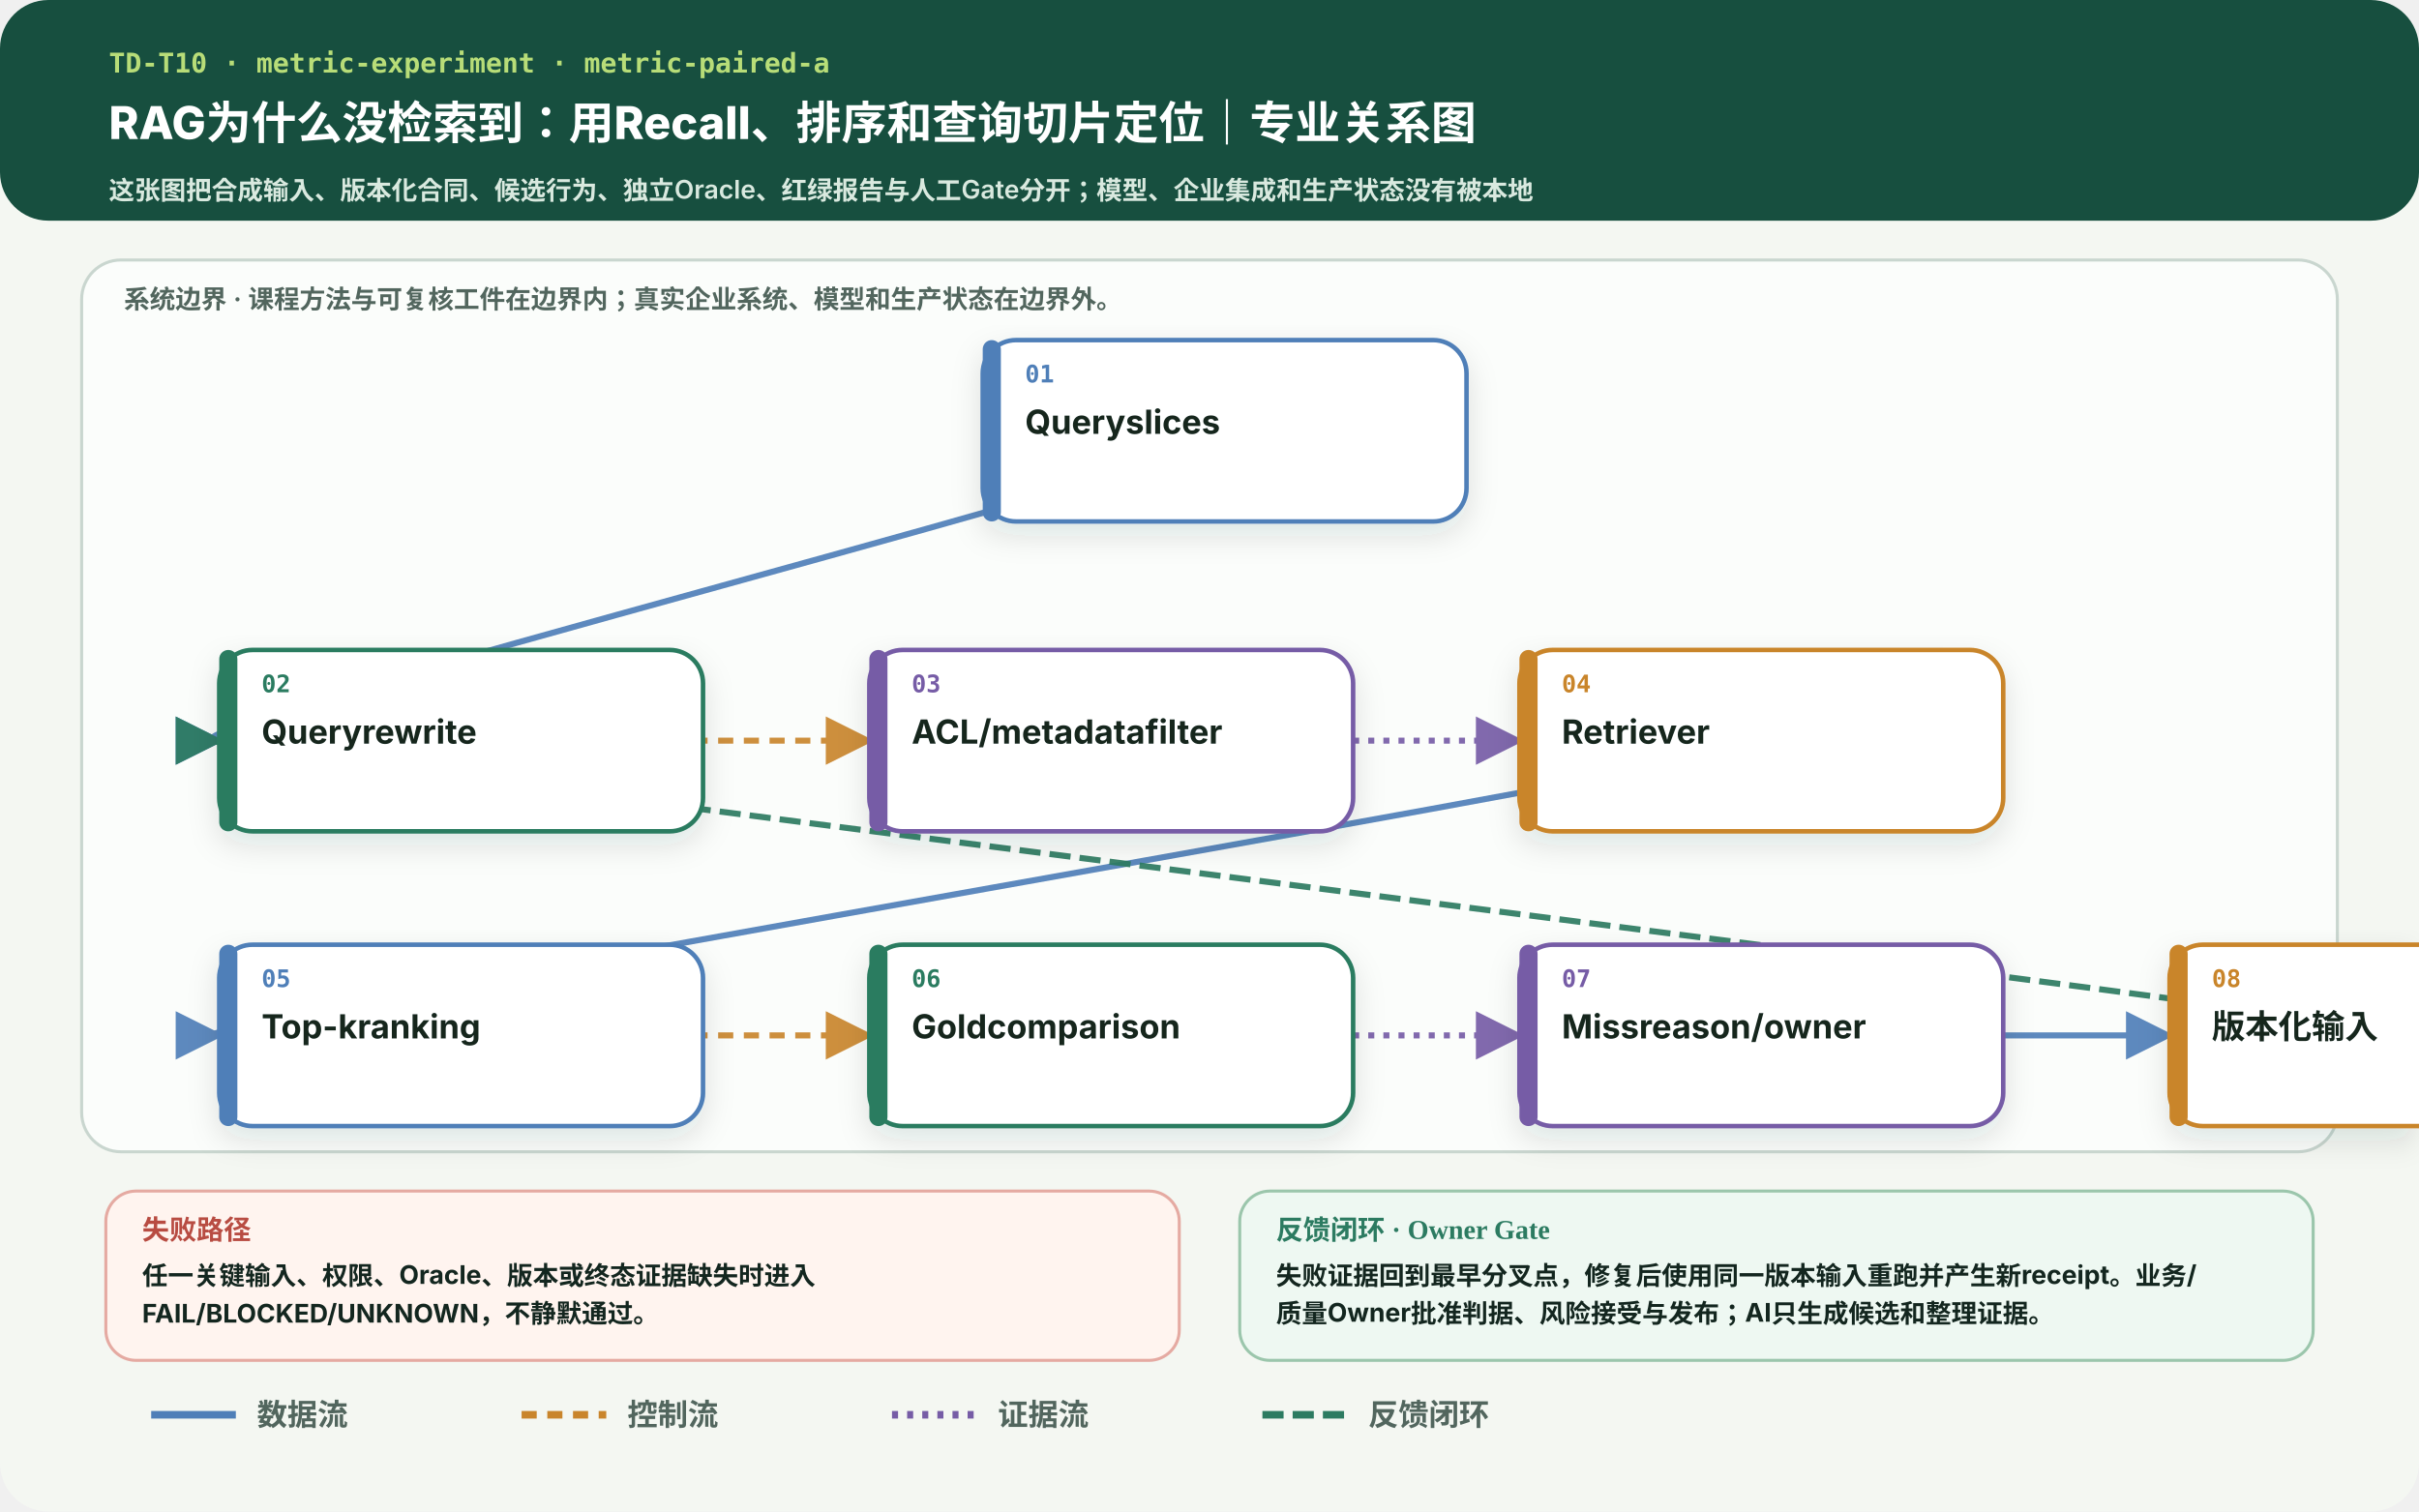
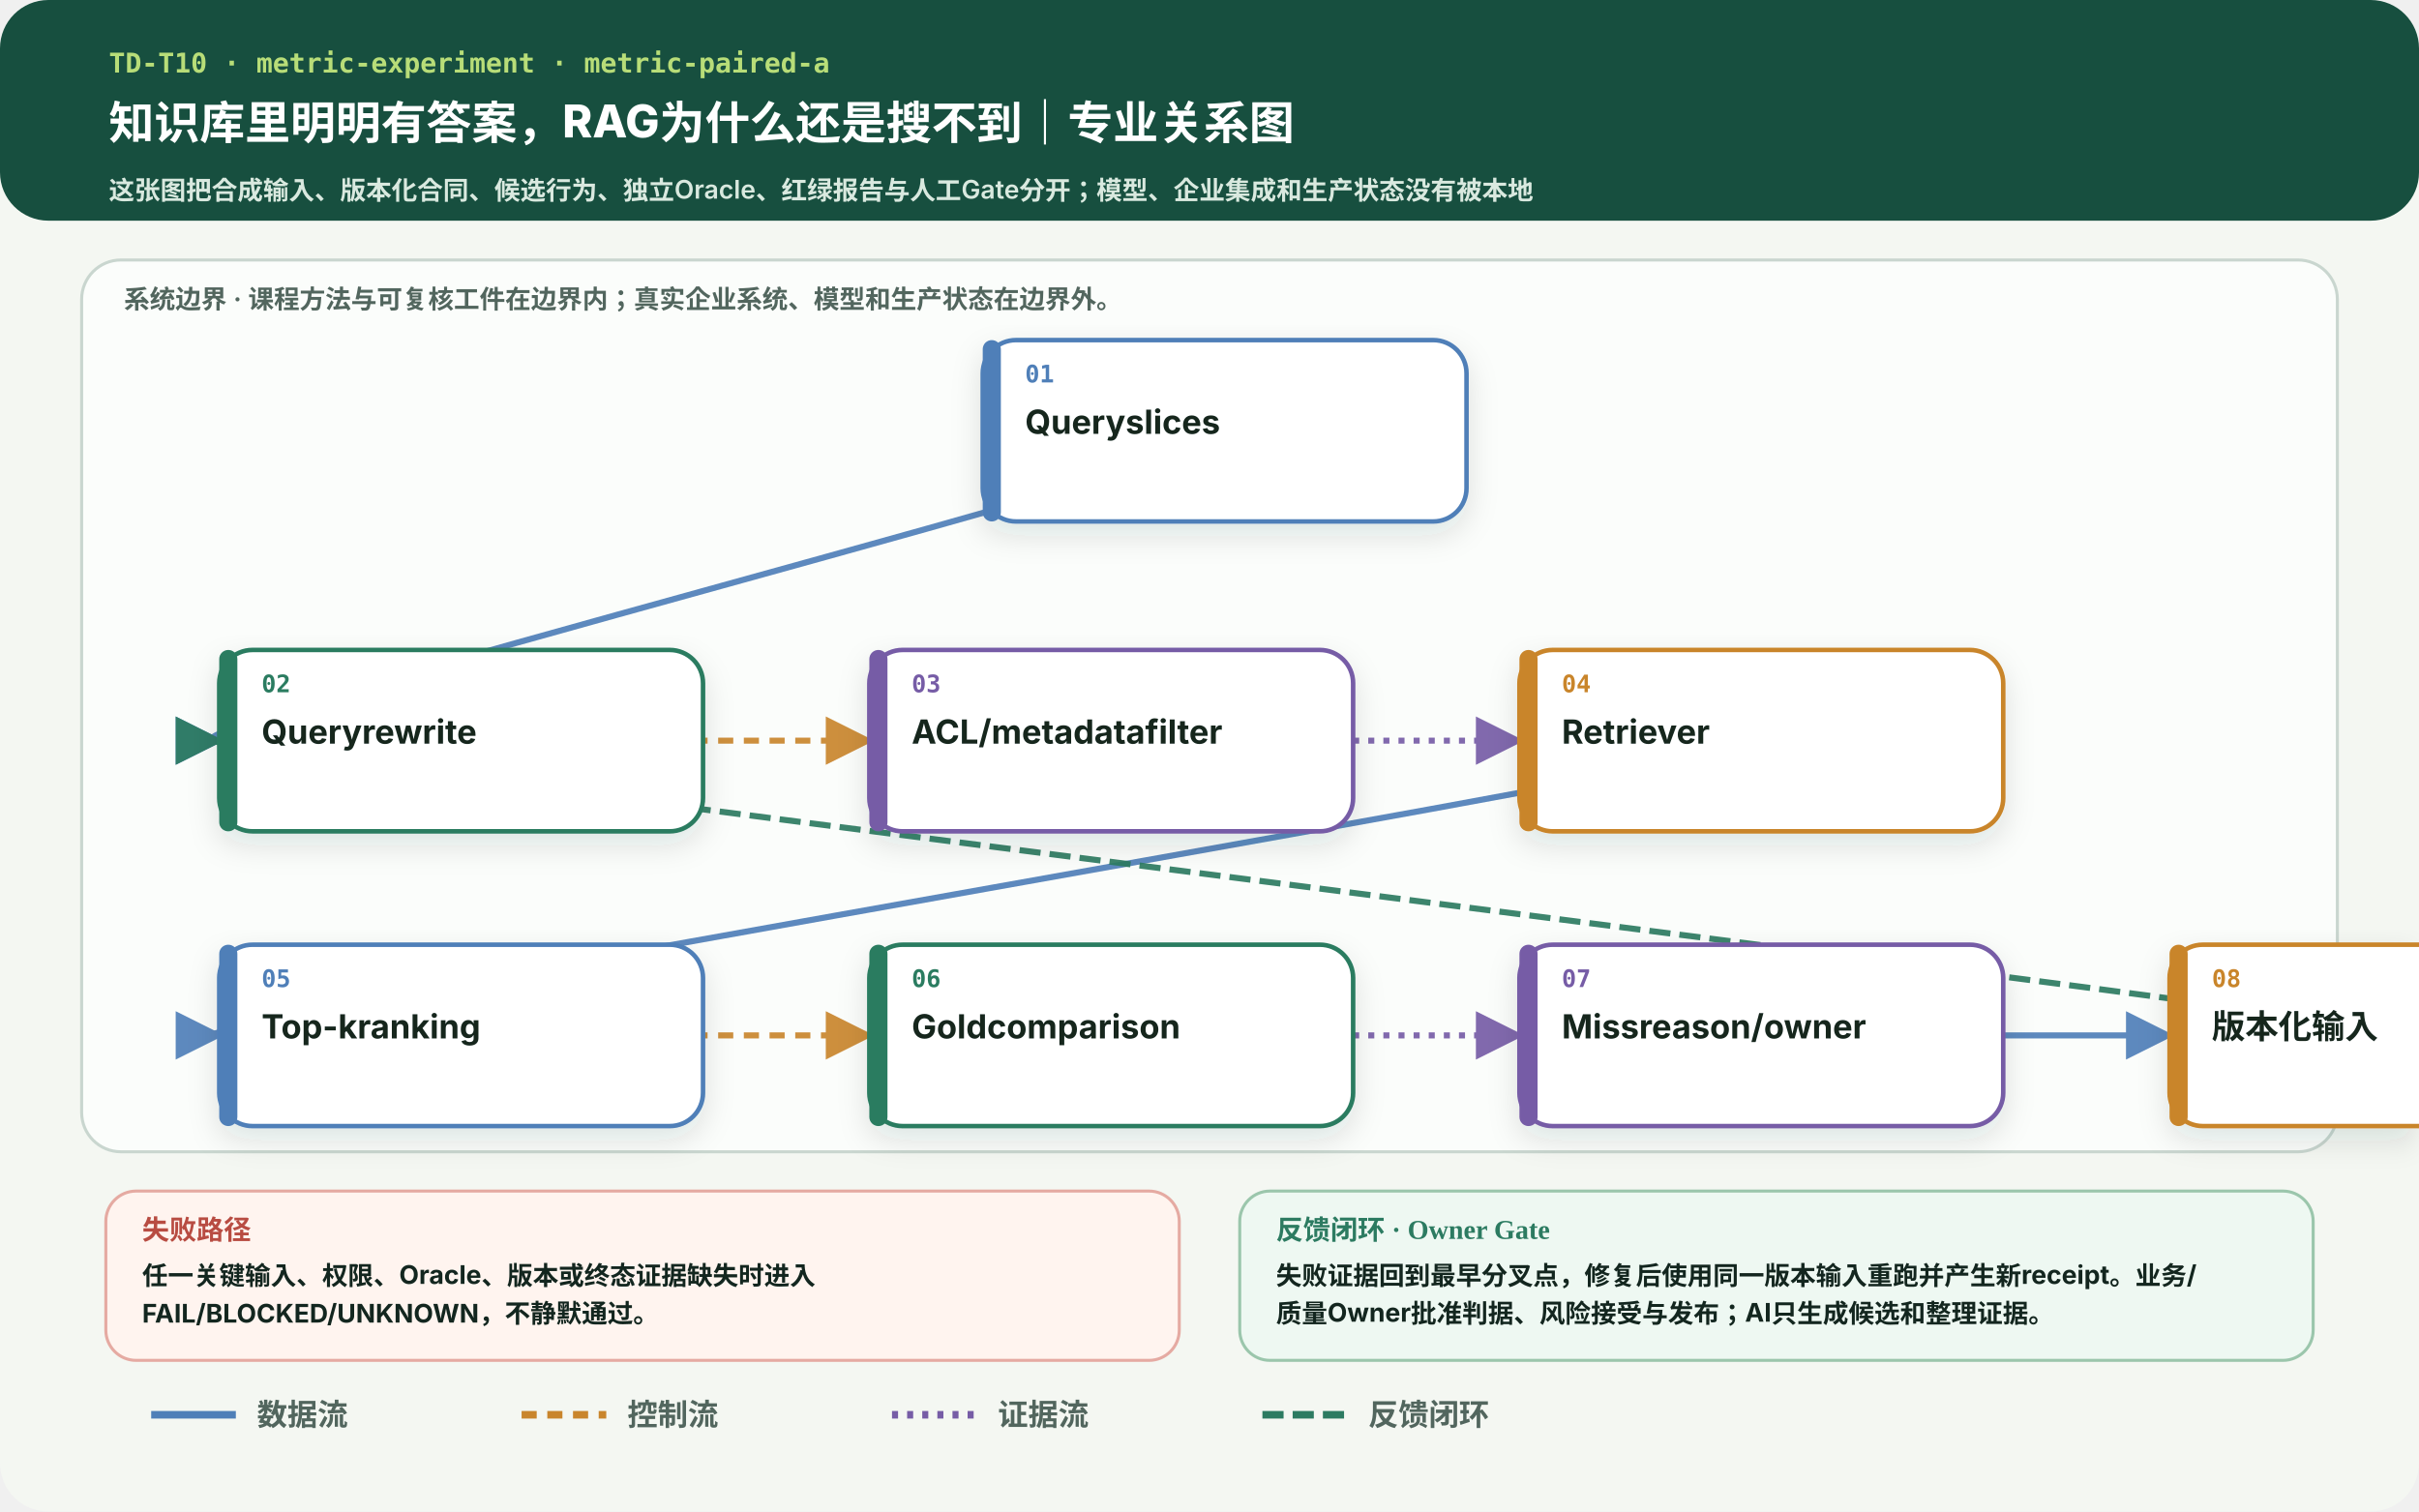
<svg xmlns="http://www.w3.org/2000/svg" role="img" aria-labelledby="title desc" viewBox="0 0 1600 1000" width="1600" height="1000">
  <defs>
    <filter id="shadow" x="-15%" y="-15%" width="130%" height="140%">
      <feDropShadow dx="0" dy="8" stdDeviation="10" flood-color="#173f32" flood-opacity="0.12" />
    </filter>
    <marker id="arrow-data" viewBox="0 0 10 10" refX="9" refY="5" markerWidth="8" markerHeight="8" orient="auto-start-reverse">
      <path d="M 0 0 L 10 5 L 0 10 z" fill="#4f7fb8" />
    </marker>
    <marker id="arrow-control" viewBox="0 0 10 10" refX="9" refY="5" markerWidth="8" markerHeight="8" orient="auto-start-reverse">
      <path d="M 0 0 L 10 5 L 0 10 z" fill="#c9852c" />
    </marker>
    <marker id="arrow-evidence" viewBox="0 0 10 10" refX="9" refY="5" markerWidth="8" markerHeight="8" orient="auto-start-reverse">
      <path d="M 0 0 L 10 5 L 0 10 z" fill="#765ca6" />
    </marker>
    <marker id="arrow-feedback" viewBox="0 0 10 10" refX="9" refY="5" markerWidth="8" markerHeight="8" orient="auto-start-reverse">
      <path d="M 0 0 L 10 5 L 0 10 z" fill="#2c7b61" />
    </marker>
  </defs>
  <rect width="1600" height="1000" rx="32" fill="#f4f7f2" />
  <rect x="0" y="0" width="1600" height="146" rx="32" fill="#174f3f" />
  <text x="72" y="48" font-family="ui-monospace,SFMono-Regular,Menlo,monospace" font-size="18" font-weight="800" fill="#b8dd78">TD-T10 · metric-experiment · metric-paired-a</text>
-   <text x="72" y="92" text-anchor="start" font-family="-apple-system,BlinkMacSystemFont,'Segoe UI','PingFang SC',sans-serif" font-size="30" font-weight="800" fill="#ffffff">RAG为什么没检索到：用Recall、排序和查询切片定位｜专业关系图</text>
+   <text x="72" y="92" text-anchor="start" font-family="-apple-system,BlinkMacSystemFont,'Segoe UI','PingFang SC',sans-serif" font-size="30" font-weight="800" fill="#ffffff">知识库里明明有答案，RAG为什么还是搜不到｜专业关系图</text>
  <text x="72" y="132" text-anchor="start" font-family="-apple-system,BlinkMacSystemFont,'Segoe UI','PingFang SC',sans-serif" font-size="17" font-weight="600" fill="#d9e9df">这张图把合成输入、版本化合同、候选行为、独立Oracle、红绿报告与人工Gate分开；模型、企业集成和生产状态没有被本地</text>
  <rect x="54" y="172" width="1492" height="590" rx="26" fill="#fbfdfb" stroke="#c9d6cf" stroke-width="2" />
  <text x="82" y="204" font-size="17" font-weight="800" fill="#52665e">系统边界 · 课程方法与可复核工件在边界内；真实企业系统、模型和生产状态在边界外。</text>
  <path d="M 810 285 C 885 285, 70 490, 145 490" fill="none" stroke="#4f7fb8" stroke-width="4" stroke-dasharray="" marker-end="url(#arrow-data)" opacity="0.92" />
  <path d="M 305 490 C 380 490, 500 490, 575 490" fill="none" stroke="#c9852c" stroke-width="4" stroke-dasharray="10 7" marker-end="url(#arrow-control)" opacity="0.92" />
  <path d="M 735 490 C 810 490, 930 490, 1005 490" fill="none" stroke="#765ca6" stroke-width="4" stroke-dasharray="4 6" marker-end="url(#arrow-evidence)" opacity="0.92" />
  <path d="M 1165 490 C 1240 490, 70 685, 145 685" fill="none" stroke="#4f7fb8" stroke-width="4" stroke-dasharray="" marker-end="url(#arrow-data)" opacity="0.92" />
  <path d="M 305 685 C 380 685, 500 685, 575 685" fill="none" stroke="#c9852c" stroke-width="4" stroke-dasharray="10 7" marker-end="url(#arrow-control)" opacity="0.92" />
  <path d="M 735 685 C 810 685, 930 685, 1005 685" fill="none" stroke="#765ca6" stroke-width="4" stroke-dasharray="4 6" marker-end="url(#arrow-evidence)" opacity="0.92" />
  <path d="M 1165 685 C 1240 685, 1360 685, 1435 685" fill="none" stroke="#4f7fb8" stroke-width="4" stroke-dasharray="" marker-end="url(#arrow-data)" opacity="0.92" />
  <path d="M 1595 685 C 1670 685, 70 490, 145 490" fill="none" stroke="#2c7b61" stroke-width="4" stroke-dasharray="14 6" marker-end="url(#arrow-feedback)" opacity="0.92" />
  <g filter="url(#shadow)">
    <rect x="650" y="225" width="320" height="120" rx="22" fill="#ffffff" stroke="#4f7fb8" stroke-width="3" />
    <rect x="650" y="225" width="12" height="120" rx="6" fill="#4f7fb8" />
    <text x="678" y="253" font-family="ui-monospace,SFMono-Regular,Menlo,monospace" font-size="16" font-weight="800" fill="#4f7fb8">01</text>
    <text x="678" y="287" text-anchor="start" font-family="-apple-system,BlinkMacSystemFont,'Segoe UI','PingFang SC',sans-serif" font-size="22" font-weight="700" fill="#13261f">Queryslices</text>
  </g>
  <g filter="url(#shadow)">
    <rect x="145" y="430" width="320" height="120" rx="22" fill="#ffffff" stroke="#2c7b61" stroke-width="3" />
    <rect x="145" y="430" width="12" height="120" rx="6" fill="#2c7b61" />
    <text x="173" y="458" font-family="ui-monospace,SFMono-Regular,Menlo,monospace" font-size="16" font-weight="800" fill="#2c7b61">02</text>
    <text x="173" y="492" text-anchor="start" font-family="-apple-system,BlinkMacSystemFont,'Segoe UI','PingFang SC',sans-serif" font-size="22" font-weight="700" fill="#13261f">Queryrewrite</text>
  </g>
  <g filter="url(#shadow)">
    <rect x="575" y="430" width="320" height="120" rx="22" fill="#ffffff" stroke="#765ca6" stroke-width="3" />
    <rect x="575" y="430" width="12" height="120" rx="6" fill="#765ca6" />
    <text x="603" y="458" font-family="ui-monospace,SFMono-Regular,Menlo,monospace" font-size="16" font-weight="800" fill="#765ca6">03</text>
    <text x="603" y="492" text-anchor="start" font-family="-apple-system,BlinkMacSystemFont,'Segoe UI','PingFang SC',sans-serif" font-size="22" font-weight="700" fill="#13261f">ACL/metadatafilter</text>
  </g>
  <g filter="url(#shadow)">
    <rect x="1005" y="430" width="320" height="120" rx="22" fill="#ffffff" stroke="#c9852c" stroke-width="3" />
    <rect x="1005" y="430" width="12" height="120" rx="6" fill="#c9852c" />
    <text x="1033" y="458" font-family="ui-monospace,SFMono-Regular,Menlo,monospace" font-size="16" font-weight="800" fill="#c9852c">04</text>
    <text x="1033" y="492" text-anchor="start" font-family="-apple-system,BlinkMacSystemFont,'Segoe UI','PingFang SC',sans-serif" font-size="22" font-weight="700" fill="#13261f">Retriever</text>
  </g>
  <g filter="url(#shadow)">
    <rect x="145" y="625" width="320" height="120" rx="22" fill="#ffffff" stroke="#4f7fb8" stroke-width="3" />
    <rect x="145" y="625" width="12" height="120" rx="6" fill="#4f7fb8" />
    <text x="173" y="653" font-family="ui-monospace,SFMono-Regular,Menlo,monospace" font-size="16" font-weight="800" fill="#4f7fb8">05</text>
    <text x="173" y="687" text-anchor="start" font-family="-apple-system,BlinkMacSystemFont,'Segoe UI','PingFang SC',sans-serif" font-size="22" font-weight="700" fill="#13261f">Top-kranking</text>
  </g>
  <g filter="url(#shadow)">
    <rect x="575" y="625" width="320" height="120" rx="22" fill="#ffffff" stroke="#2c7b61" stroke-width="3" />
    <rect x="575" y="625" width="12" height="120" rx="6" fill="#2c7b61" />
    <text x="603" y="653" font-family="ui-monospace,SFMono-Regular,Menlo,monospace" font-size="16" font-weight="800" fill="#2c7b61">06</text>
    <text x="603" y="687" text-anchor="start" font-family="-apple-system,BlinkMacSystemFont,'Segoe UI','PingFang SC',sans-serif" font-size="22" font-weight="700" fill="#13261f">Goldcomparison</text>
  </g>
  <g filter="url(#shadow)">
    <rect x="1005" y="625" width="320" height="120" rx="22" fill="#ffffff" stroke="#765ca6" stroke-width="3" />
    <rect x="1005" y="625" width="12" height="120" rx="6" fill="#765ca6" />
    <text x="1033" y="653" font-family="ui-monospace,SFMono-Regular,Menlo,monospace" font-size="16" font-weight="800" fill="#765ca6">07</text>
    <text x="1033" y="687" text-anchor="start" font-family="-apple-system,BlinkMacSystemFont,'Segoe UI','PingFang SC',sans-serif" font-size="22" font-weight="700" fill="#13261f">Missreason/owner</text>
  </g>
  <g filter="url(#shadow)">
    <rect x="1435" y="625" width="320" height="120" rx="22" fill="#ffffff" stroke="#c9852c" stroke-width="3" />
    <rect x="1435" y="625" width="12" height="120" rx="6" fill="#c9852c" />
    <text x="1463" y="653" font-family="ui-monospace,SFMono-Regular,Menlo,monospace" font-size="16" font-weight="800" fill="#c9852c">08</text>
    <text x="1463" y="687" text-anchor="start" font-family="-apple-system,BlinkMacSystemFont,'Segoe UI','PingFang SC',sans-serif" font-size="22" font-weight="700" fill="#13261f">版本化输入</text>
  </g>
  <g transform="translate(70 788)">
    <rect width="710" height="112" rx="20" fill="#fff4ef" stroke="#e5aaa2" stroke-width="2" />
    <text x="24" y="32" font-size="18" font-weight="900" fill="#b84c42">失败路径</text>
    <text x="24" y="62" text-anchor="start" font-family="-apple-system,BlinkMacSystemFont,'Segoe UI','PingFang SC',sans-serif" font-size="17" font-weight="650" fill="#13261f">任一关键输入、权限、Oracle、版本或终态证据缺失时进入</text>
    <text x="24" y="87" text-anchor="start" font-family="-apple-system,BlinkMacSystemFont,'Segoe UI','PingFang SC',sans-serif" font-size="17" font-weight="650" fill="#13261f">FAIL/BLOCKED/UNKNOWN，不静默通过。</text>
  </g>
  <g transform="translate(820 788)">
    <rect width="710" height="112" rx="20" fill="#eef8f2" stroke="#9bc6ac" stroke-width="2" />
    <text x="24" y="32" font-size="18" font-weight="900" fill="#2c7b61">反馈闭环 · Owner Gate</text>
    <text x="24" y="62" text-anchor="start" font-family="-apple-system,BlinkMacSystemFont,'Segoe UI','PingFang SC',sans-serif" font-size="17" font-weight="650" fill="#13261f">失败证据回到最早分叉点，修复后使用同一版本输入重跑并产生新receipt。业务/</text>
    <text x="24" y="87" text-anchor="start" font-family="-apple-system,BlinkMacSystemFont,'Segoe UI','PingFang SC',sans-serif" font-size="17" font-weight="650" fill="#13261f">质量Owner批准判据、风险接受与发布；AI只生成候选和整理证据。</text>
  </g>
  <g transform="translate(100 936)">
    <line x1="0" y1="0" x2="56" y2="0" stroke="#4f7fb8" stroke-width="5" stroke-dasharray="" />
    <text x="70" y="7" font-size="20" font-weight="700" fill="#52665e">数据流</text>
  </g>
  <g transform="translate(345 936)">
    <line x1="0" y1="0" x2="56" y2="0" stroke="#c9852c" stroke-width="5" stroke-dasharray="10 7" />
    <text x="70" y="7" font-size="20" font-weight="700" fill="#52665e">控制流</text>
  </g>
  <g transform="translate(590 936)">
    <line x1="0" y1="0" x2="56" y2="0" stroke="#765ca6" stroke-width="5" stroke-dasharray="4 6" />
    <text x="70" y="7" font-size="20" font-weight="700" fill="#52665e">证据流</text>
  </g>
  <g transform="translate(835 936)">
    <line x1="0" y1="0" x2="56" y2="0" stroke="#2c7b61" stroke-width="5" stroke-dasharray="14 6" />
    <text x="70" y="7" font-size="20" font-weight="700" fill="#52665e">反馈闭环</text>
  </g>
</svg>
